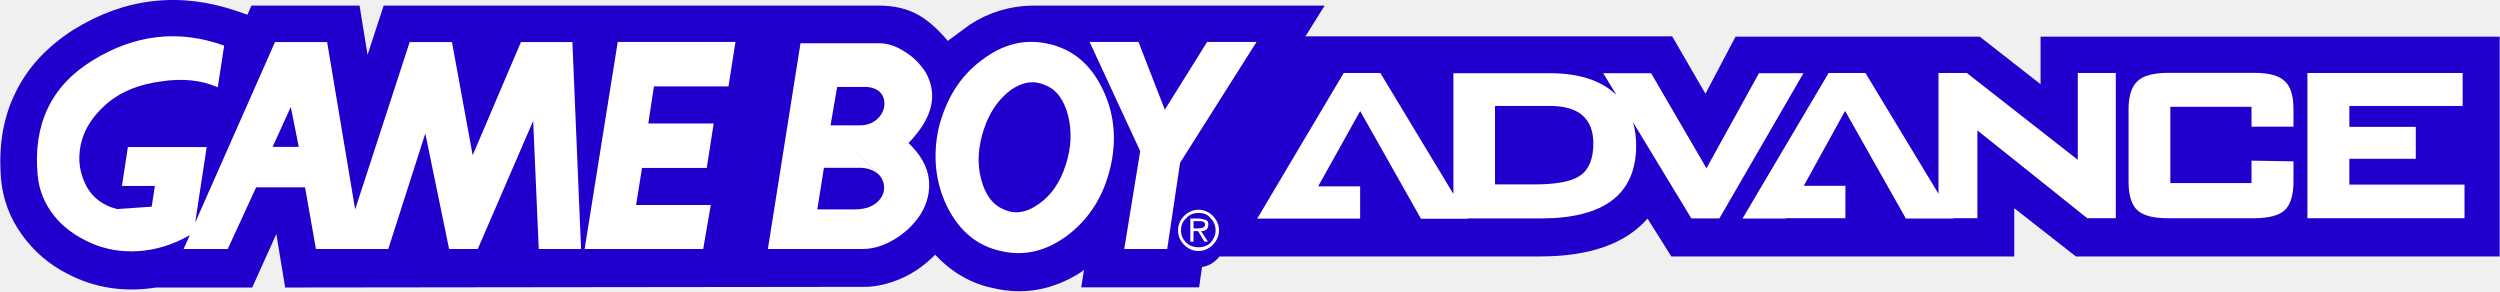
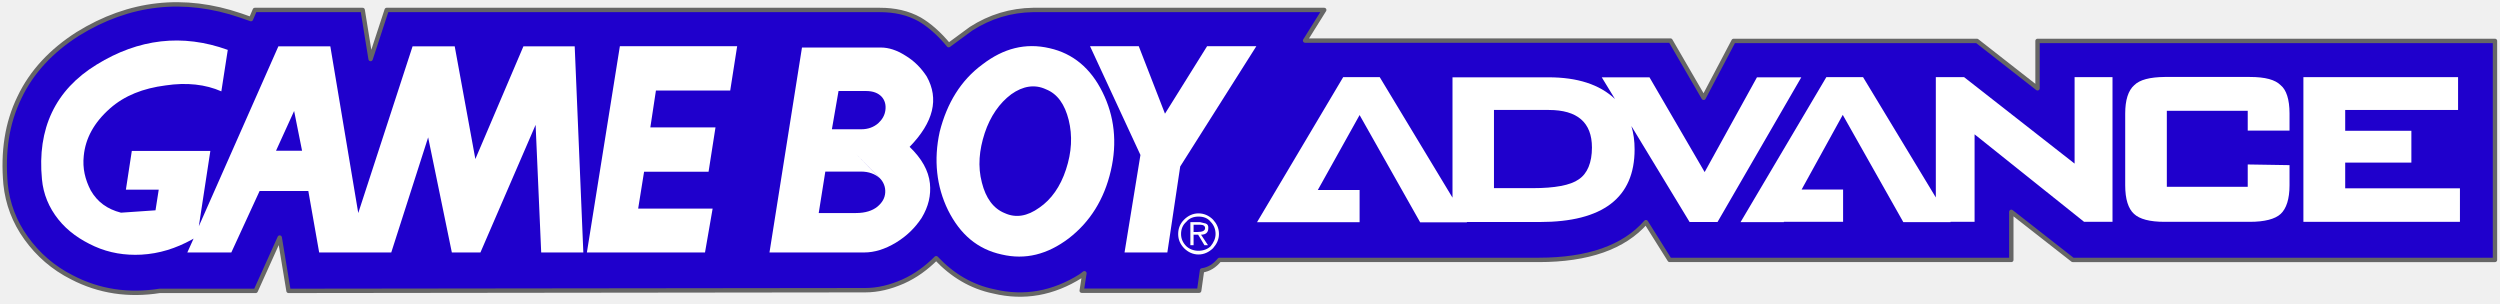
- <svg xmlns="http://www.w3.org/2000/svg" version="1.1" id="svg2" x="0px" y="0px" width="566.929px" height="66.041px" viewBox="0 0 566.929 66.041" enable-background="new 0 0 566.929 66.041" xml:space="preserve">
-   <path id="path10" fill="#1F00CC" d="M296.042,8.236l4.352-6.971h-66.25c-5.084,0.076-9.82,1.502-14.135,4.274l-5.084,3.736  c-2.234-2.696-4.43-4.584-6.588-5.854c-2.695-1.502-5.699-2.156-9.127-2.156H87.009l-3.66,11.169L81.541,1.266H57.003l-0.885,2.079  l-2.311-0.809c-12.943-4.43-25.383-3.081-37.131,4.198c-5.971,3.813-10.477,8.59-13.25,14.443c-2.85,5.855-3.814,12.364-3.158,19.76  c0.461,4.43,2.002,8.551,4.699,12.287c2.695,3.736,6.123,6.74,10.398,8.897c6.201,3.235,12.941,4.198,19.99,3.081h21.84  l5.469-12.133l2.004,12.133l131.266-0.153c2.852,0,5.701-0.694,8.59-1.964c2.85-1.271,5.314-3.082,7.549-5.316  c3.66,3.891,8.012,6.51,13.096,7.55c6.895,1.656,13.559,0.462,19.836-3.505l0.811-0.617l-0.617,3.968h26.73l0.656-4.622  c1.578-0.23,2.85-1.039,3.967-2.389h72.682c11.17,0,19.373-2.85,24.381-8.589l5.393,8.589h77.768V47.217l13.98,10.938h96.102V8.313  H462.744v10.784L448.955,8.313h-55.387l-6.818,12.942l-7.549-13.02H296.042L296.042,8.236z" />
-   <path id="path12" fill="#FFFFFF" d="M313.027,16.557h-8.318l-19.605,33.009h23.342v-7.318h-9.514l9.514-17.063l13.789,24.42h10.631  v-0.076h16.6c14.367,0,21.57-5.547,21.57-16.523c0-1.888-0.23-3.66-0.732-5.316l13.25,21.84h6.355l19.066-32.932h-10.092  L386.98,38.164l-12.557-21.568h-10.861l3.004,4.93c-3.504-3.313-8.551-4.93-15.137-4.93h-21.84V43.98L313.027,16.557L313.027,16.557  z M338.988,24.028h12.52c6.508,0,9.82,2.851,9.82,8.551c0,3.429-1.039,5.932-3.004,7.241c-1.887,1.348-5.469,2.003-10.477,2.003  h-8.82V24.028H338.988z" />
-   <polygon id="polygon14" fill="#FFFFFF" points="423.033,16.557 414.675,16.557 395.146,49.565 405.007,49.565 405.007,49.488   418.488,49.488 418.488,42.131 409.052,42.131 418.412,25.146 432.201,49.565 442.947,49.565 442.947,49.488 448.416,49.488   448.416,29.575 473.337,49.488 479.808,49.488 479.808,16.557 471.179,16.557 471.179,36.238 446.027,16.557 439.595,16.557   439.595,43.941 " />
-   <path id="path16" fill="#FFFFFF" d="M484.738,18.404c-1.348,1.195-2.041,3.352-2.041,6.434v16.33c0,3.159,0.693,5.316,2.002,6.51  c1.271,1.195,3.582,1.811,6.973,1.811h19.373c3.352,0,5.777-0.616,7.049-1.811c1.271-1.193,2.004-3.351,2.004-6.51v-4.583  l-9.514-0.154v5.085h-18.412V24.221h18.412v4.507h9.514v-3.89c0-3.236-0.732-5.393-2.004-6.434  c-1.271-1.271-3.504-1.887-7.049-1.887h-19.373C488.32,16.557,486.009,17.135,484.738,18.404L484.738,18.404z" />
-   <polygon id="polygon18" fill="#FFFFFF" points="532.769,28.766 532.769,24.028 558.458,24.028 558.458,16.557 523.255,16.557   523.255,49.488 558.882,49.488 558.882,41.862 532.769,41.862 532.769,36.008 547.83,36.008 547.83,28.766 " />
-   <path id="path20" fill="#FFFFFF" d="M50.841,10.354C40.519,6.619,30.542,7.813,20.99,13.706C11.554,19.483,7.433,28.304,8.55,39.82  c0.307,3.352,1.578,6.433,3.736,9.129c2.156,2.696,4.93,4.621,8.242,6.123c3.35,1.503,6.895,2.08,10.631,1.888  c4.121-0.231,7.857-1.425,11.516-3.429l0.385-0.23l-1.424,3.158H51.65l6.434-13.981h11.092l2.465,13.981h16.41l8.396-26.191  l5.393,26.191h6.508l12.557-29.041l1.271,29.041h9.592l-1.965-46.914H118.13l-10.938,25.652l-4.699-25.652h-9.592L80.539,47.484  L74.183,9.545H62.359L44.255,50.489l2.619-17.141H29.001l-1.348,8.821h7.473l-0.732,4.698l-7.857,0.54  c-3.158-0.809-5.393-2.465-6.895-5.085c-1.271-2.465-1.887-5.007-1.578-7.856c0.385-3.968,2.311-7.55,5.969-10.785  c3.313-2.928,7.551-4.584,12.635-5.238c4.854-0.732,9.129-0.231,12.711,1.348L50.841,10.354L50.841,10.354z M67.751,33.311H61.82  l4.121-9.051L67.751,33.311z" />
-   <polygon id="polygon22" fill="#FFFFFF" points="166.779,9.508 140.085,9.508 132.576,56.46 159.46,56.46 161.193,46.484   144.246,46.484 145.593,38.087 160.269,38.087 161.847,27.996 147.019,27.996 148.291,19.6 165.199,19.6 " />
-   <polygon id="polygon24" fill="#FFFFFF" points="284.949,9.508 273.74,9.508 264.15,24.875 258.179,9.508 247.087,9.508   258.564,34.273 254.945,56.46 264.689,56.46 267.617,36.894 " />
-   <path id="path26" fill="#FFFFFF" d="M237.88,9.97c-5.469-1.271-10.477,0-15.33,3.736c-4.852,3.582-8.012,8.743-9.668,15.253  c-1.424,6.432-0.73,12.518,1.889,17.871c2.773,5.547,6.74,8.898,12.209,10.092c5.393,1.271,10.4,0,15.254-3.659  c4.854-3.736,8.088-8.897,9.59-15.407c1.502-6.432,0.811-12.44-1.887-17.871C247.24,14.515,243.197,11.164,237.88,9.97L237.88,9.97z   M237.072,19.329c2.619,1.04,4.275,3.429,5.162,6.972c0.885,3.582,0.693,7.318-0.617,11.285c-1.271,3.891-3.35,6.818-6.047,8.667  c-2.773,2.003-5.393,2.388-7.857,1.271c-2.619-1.04-4.352-3.429-5.238-6.972c-0.963-3.659-0.617-7.396,0.654-11.285  c1.271-3.813,3.352-6.818,6.047-8.821C231.833,18.559,234.531,18.135,237.072,19.329L237.072,19.329z" />
-   <path id="path28" fill="#FFFFFF" d="M205.025,11.626c-1.887-1.194-3.736-1.81-5.545-1.81h-17.949l-7.396,46.644h21.57  c2.311,0,4.699-0.731,7.203-2.233c2.465-1.503,4.352-3.352,5.854-5.624c1.58-2.618,2.156-5.161,1.889-7.856  c-0.309-2.928-1.889-5.701-4.623-8.32c5.469-5.623,6.74-10.939,3.891-16.023C208.685,14.515,207.144,12.896,205.025,11.626z   M188.347,28.381l1.502-8.666h6.279c1.58,0,2.773,0.461,3.582,1.348c0.693,0.809,0.963,1.811,0.809,3.004  c-0.154,1.195-0.73,2.157-1.656,3.005c-1.039,0.886-2.311,1.349-3.813,1.349h-6.703l10.861,11.092  c0.887,0.887,1.35,2.042,1.271,3.313c-0.076,1.271-0.693,2.312-1.811,3.236c-1.115,0.885-2.695,1.425-4.852,1.425h-8.475  l1.502-9.437h8.088c1.811,0,3.236,0.539,4.275,1.502L188.347,28.381L188.347,28.381z" />
-   <path id="path30" fill="#FFFFFF" d="M276.437,52.262c0-1.349-0.539-2.389-1.35-3.275c-0.885-0.885-2.002-1.424-3.311-1.424  c-1.271,0-2.389,0.539-3.275,1.424c-0.885,0.887-1.348,1.965-1.348,3.275c0,1.271,0.463,2.311,1.348,3.234  c0.887,0.887,2.004,1.426,3.275,1.426c1.27,0,2.387-0.539,3.311-1.426C275.898,54.572,276.437,53.533,276.437,52.262z   M274.548,49.488c0.693,0.693,1.117,1.656,1.117,2.773c0,1.04-0.461,1.965-1.117,2.773c-0.654,0.654-1.656,1.04-2.771,1.04  c-1.117,0-2.08-0.386-2.773-1.04c-0.811-0.809-1.195-1.732-1.195-2.773c0-1.117,0.387-2.08,1.195-2.773  c0.654-0.809,1.656-1.194,2.773-1.194C272.931,48.294,273.894,48.641,274.548,49.488z" />
-   <path id="path32" fill="#FFFFFF" d="M273.433,49.873l-1.271-0.308h-2.234v5.238h0.732v-2.388h1.039l1.426,2.388h0.809l-1.58-2.388  c1.041,0,1.656-0.462,1.656-1.502C274.048,50.451,273.894,50.027,273.433,49.873z M273.279,50.914c0,0.616-0.617,0.885-1.734,0.885  h-0.885v-1.656h1.424C272.931,50.143,273.279,50.451,273.279,50.914L273.279,50.914z" />
+ <svg xmlns="http://www.w3.org/2000/svg" width="100%" height="100%" viewBox="0 0 569 69" version="1.1" xml:space="preserve" style="fill-rule:evenodd;clip-rule:evenodd;stroke-linejoin:round;stroke-miterlimit:2;">
+   <g id="Artboard1" transform="matrix(1.0021,0,0,1.0195,0.429977,0.512285)">
+     <rect x="-0.429" y="-0.502" width="567.787" height="67.045" style="fill:none;" />
+     <g id="path10" transform="matrix(0.997902,0,0,0.980871,0.568827,0.478386)">
+       <path d="M296.042,8.236L300.394,1.265L234.144,1.265C229.06,1.341 224.324,2.767 220.009,5.539L214.925,9.275C212.691,6.579 210.495,4.691 208.337,3.421C205.642,1.919 202.638,1.265 199.21,1.265L87.009,1.265L83.349,12.434L81.541,1.266L57.003,1.266L56.118,3.345L53.807,2.536C40.864,-1.894 28.424,-0.545 16.676,6.734C10.705,10.547 6.199,15.324 3.426,21.177C0.576,27.032 -0.388,33.541 0.268,40.937C0.729,45.367 2.27,49.488 4.967,53.224C7.662,56.96 11.09,59.964 15.365,62.121C21.566,65.356 28.306,66.319 35.355,65.202L57.195,65.202L62.664,53.069L64.668,65.202L195.934,65.049C198.786,65.049 201.635,64.355 204.524,63.085C207.374,61.814 209.838,60.003 212.073,57.769C215.733,61.66 220.085,64.279 225.169,65.319C232.064,66.975 238.728,65.781 245.005,61.814L245.816,61.197L245.199,65.165L271.929,65.165L272.585,60.543C274.163,60.313 275.435,59.504 276.552,58.154L349.234,58.154C360.404,58.154 368.607,55.304 373.615,49.565L379.008,58.154L456.776,58.154L456.776,47.217L470.756,58.155L566.858,58.155L566.858,8.313L462.744,8.313L462.744,19.097L448.955,8.313L393.568,8.313L386.75,21.255L379.201,8.235L296.042,8.235L296.042,8.236Z" style="fill:rgb(31,0,204);fill-rule:nonzero;stroke:rgb(102,102,102);stroke-width:1px;" />
+     </g>
+     <g id="path12" transform="matrix(0.997902,0,0,0.980871,0.568827,0.478386)">
+       <path d="M313.027,16.557L304.709,16.557L285.104,49.566L308.446,49.566L308.446,42.248L298.932,42.248L308.446,25.185L322.235,49.605L332.866,49.605L332.866,49.529L349.466,49.529C363.833,49.529 371.036,43.982 371.036,33.006C371.036,31.118 370.806,29.346 370.304,27.69L383.554,49.53L389.909,49.53L408.975,16.598L398.883,16.598L386.98,38.164L374.423,16.596L363.562,16.596L366.566,21.526C363.062,18.213 358.015,16.596 351.429,16.596L329.589,16.596L329.589,43.98L313.027,16.557ZM338.988,24.028L351.508,24.028C358.016,24.028 361.328,26.879 361.328,32.579C361.328,36.008 360.289,38.511 358.324,39.82C356.437,41.168 352.855,41.823 347.847,41.823L339.027,41.823L339.027,24.028L338.988,24.028Z" style="fill:white;fill-rule:nonzero;" />
+     </g>
+     <g id="polygon14" transform="matrix(0.997902,0,0,0.980871,0.568827,0.478386)">
+       <path d="M423.033,16.557L414.675,16.557L395.146,49.565L405.007,49.565L405.007,49.488L418.488,49.488L418.488,42.131L409.052,42.131L418.412,25.146L432.201,49.565L442.947,49.565L442.947,49.488L448.416,49.488L448.416,29.575L473.337,49.488L479.808,49.488L479.808,16.557L471.179,16.557L471.179,36.238L446.027,16.557L439.595,16.557L439.595,43.941L423.033,16.557Z" style="fill:white;fill-rule:nonzero;" />
+     </g>
+     <g id="path16" transform="matrix(0.997902,0,0,0.980871,0.568827,0.478386)">
+       <path d="M484.738,18.404C483.39,19.599 482.697,21.756 482.697,24.838L482.697,41.168C482.697,44.327 483.39,46.484 484.699,47.678C485.97,48.873 488.281,49.489 491.672,49.489L511.045,49.489C514.397,49.489 516.822,48.873 518.094,47.678C519.365,46.485 520.098,44.327 520.098,41.168L520.098,36.585L510.584,36.431L510.584,41.516L492.172,41.516L492.172,24.221L510.584,24.221L510.584,28.728L520.098,28.728L520.098,24.838C520.098,21.602 519.366,19.445 518.094,18.404C516.823,17.133 514.59,16.517 511.045,16.517L491.672,16.517C488.32,16.557 486.009,17.135 484.738,18.404Z" style="fill:white;fill-rule:nonzero;" />
+     </g>
+     <g id="polygon18" transform="matrix(0.997902,0,0,0.980871,0.568827,0.478386)">
+       <path d="M532.769,28.766L532.769,24.028L558.458,24.028L558.458,16.557L523.255,16.557L523.255,49.488L558.882,49.488L558.882,41.862L532.769,41.862L532.769,36.008L547.83,36.008L547.83,28.766L532.769,28.766Z" style="fill:white;fill-rule:nonzero;" />
+     </g>
+     <g id="path20" transform="matrix(0.997902,0,0,0.980871,0.568827,0.478386)">
+       <path d="M50.841,10.354C40.519,6.619 30.542,7.813 20.99,13.706C11.554,19.483 7.433,28.304 8.55,39.82C8.857,43.172 10.128,46.253 12.286,48.949C14.442,51.645 17.216,53.57 20.528,55.072C23.878,56.575 27.423,57.152 31.159,56.96C35.28,56.729 39.016,55.535 42.675,53.531L43.06,53.301L41.636,56.459L51.65,56.459L58.084,42.478L69.176,42.478L71.641,56.459L88.051,56.459L96.447,30.268L101.84,56.459L108.348,56.459L120.905,27.418L122.176,56.459L131.768,56.459L129.803,9.545L118.13,9.545L107.192,35.197L102.493,9.545L92.901,9.545L80.539,47.484L74.183,9.545L62.359,9.545L44.255,50.489L46.874,33.348L29.001,33.348L27.653,42.169L35.126,42.169L34.394,46.867L26.537,47.407C23.379,46.598 21.144,44.942 19.642,42.322C18.371,39.857 17.755,37.315 18.064,34.466C18.449,30.498 20.375,26.916 24.033,23.681C27.346,20.753 31.584,19.097 36.668,18.443C41.522,17.711 45.797,18.212 49.379,19.791L50.841,10.354ZM67.751,33.311L61.82,33.311L65.941,24.26L67.751,33.311Z" style="fill:white;fill-rule:nonzero;" />
+     </g>
+     <g id="polygon22" transform="matrix(0.997902,0,0,0.980871,0.568827,0.478386)">
+       <path d="M166.779,9.508L140.085,9.508L132.576,56.46L159.46,56.46L161.193,46.484L144.246,46.484L145.593,38.087L160.269,38.087L161.847,27.996L147.019,27.996L148.291,19.6L165.199,19.6L166.779,9.508Z" style="fill:white;fill-rule:nonzero;" />
+     </g>
+     <g id="polygon24" transform="matrix(0.997902,0,0,0.980871,0.568827,0.478386)">
+       <path d="M284.949,9.508L273.74,9.508L264.15,24.875L258.179,9.508L247.087,9.508L258.564,34.273L254.945,56.46L264.689,56.46L267.617,36.894L284.949,9.508Z" style="fill:white;fill-rule:nonzero;" />
+     </g>
+     <g id="path26" transform="matrix(0.997902,0,0,0.980871,0.568827,0.478386)">
+       <path d="M237.88,9.97C232.411,8.699 227.403,9.97 222.55,13.706C217.698,17.288 214.538,22.449 212.882,28.959C211.458,35.391 212.152,41.477 214.771,46.83C217.544,52.377 221.511,55.728 226.98,56.922C232.373,58.193 237.38,56.922 242.234,53.263C247.088,49.527 250.322,44.366 251.824,37.856C253.326,31.424 252.635,25.416 249.937,19.985C247.24,14.515 243.197,11.164 237.88,9.97ZM237.072,19.329C239.691,20.369 241.347,22.758 242.234,26.301C243.119,29.883 242.927,33.619 241.617,37.586C240.346,41.477 238.267,44.404 235.57,46.253C232.797,48.256 230.177,48.641 227.713,47.524C225.094,46.484 223.361,44.095 222.475,40.552C221.512,36.893 221.858,33.156 223.129,29.267C224.4,25.454 226.481,22.449 229.176,20.446C231.833,18.559 234.531,18.135 237.072,19.329Z" style="fill:white;fill-rule:nonzero;" />
+     </g>
+     <g id="path28" transform="matrix(0.997902,0,0,0.980871,0.568827,0.478386)">
+       <path d="M205.025,11.626C203.138,10.432 201.289,9.816 199.48,9.816L181.531,9.816L174.135,56.46L195.705,56.46C198.016,56.46 200.404,55.729 202.908,54.227C205.373,52.724 207.26,50.875 208.762,48.603C210.342,45.985 210.918,43.442 210.651,40.747C210.342,37.819 208.762,35.046 206.028,32.427C211.497,26.804 212.768,21.488 209.919,16.404C208.685,14.515 207.144,12.896 205.025,11.626ZM188.347,28.381L189.849,19.715L196.128,19.715C197.708,19.715 198.901,20.176 199.71,21.063C200.403,21.872 200.673,22.874 200.519,24.067C200.365,25.262 199.789,26.224 198.863,27.072C197.824,27.958 196.552,28.421 195.05,28.421L188.347,28.421L199.208,39.513C200.095,40.4 200.558,41.555 200.479,42.826C200.403,44.097 199.786,45.138 198.668,46.062C197.553,46.947 195.973,47.487 193.816,47.487L185.341,47.487L186.843,38.05L194.931,38.05C196.742,38.05 198.167,38.589 199.206,39.552L188.347,28.381Z" style="fill:white;fill-rule:nonzero;" />
+     </g>
+     <g id="path30" transform="matrix(0.997902,0,0,0.980871,0.568827,0.478386)">
+       <path d="M276.437,52.262C276.437,50.913 275.898,49.873 275.087,48.987C274.202,48.102 273.085,47.563 271.776,47.563C270.505,47.563 269.387,48.102 268.501,48.987C267.616,49.874 267.153,50.952 267.153,52.262C267.153,53.533 267.616,54.573 268.501,55.496C269.388,56.383 270.505,56.922 271.776,56.922C273.046,56.922 274.163,56.383 275.087,55.496C275.898,54.572 276.437,53.533 276.437,52.262ZM274.548,49.488C275.241,50.181 275.665,51.144 275.665,52.261C275.665,53.301 275.204,54.226 274.548,55.034C273.894,55.688 272.892,56.074 271.777,56.074C270.66,56.074 269.697,55.688 269.004,55.034C268.193,54.225 267.809,53.302 267.809,52.261C267.809,51.144 268.196,50.181 269.004,49.488C269.658,48.679 270.66,48.294 271.777,48.294C272.931,48.294 273.894,48.641 274.548,49.488Z" style="fill:white;fill-rule:nonzero;" />
+     </g>
+     <g id="path32" transform="matrix(0.997902,0,0,0.980871,0.568827,0.478386)">
+       <path d="M273.433,49.873L272.162,49.565L269.928,49.565L269.928,54.803L270.66,54.803L270.66,52.415L271.699,52.415L273.125,54.803L273.934,54.803L272.354,52.415C273.395,52.415 274.01,51.953 274.01,50.913C274.048,50.451 273.894,50.027 273.433,49.873ZM273.279,50.914C273.279,51.53 272.662,51.799 271.545,51.799L270.66,51.799L270.66,50.143L272.084,50.143C272.931,50.143 273.279,50.451 273.279,50.914Z" style="fill:white;fill-rule:nonzero;" />
+     </g>
+   </g>
</svg>
